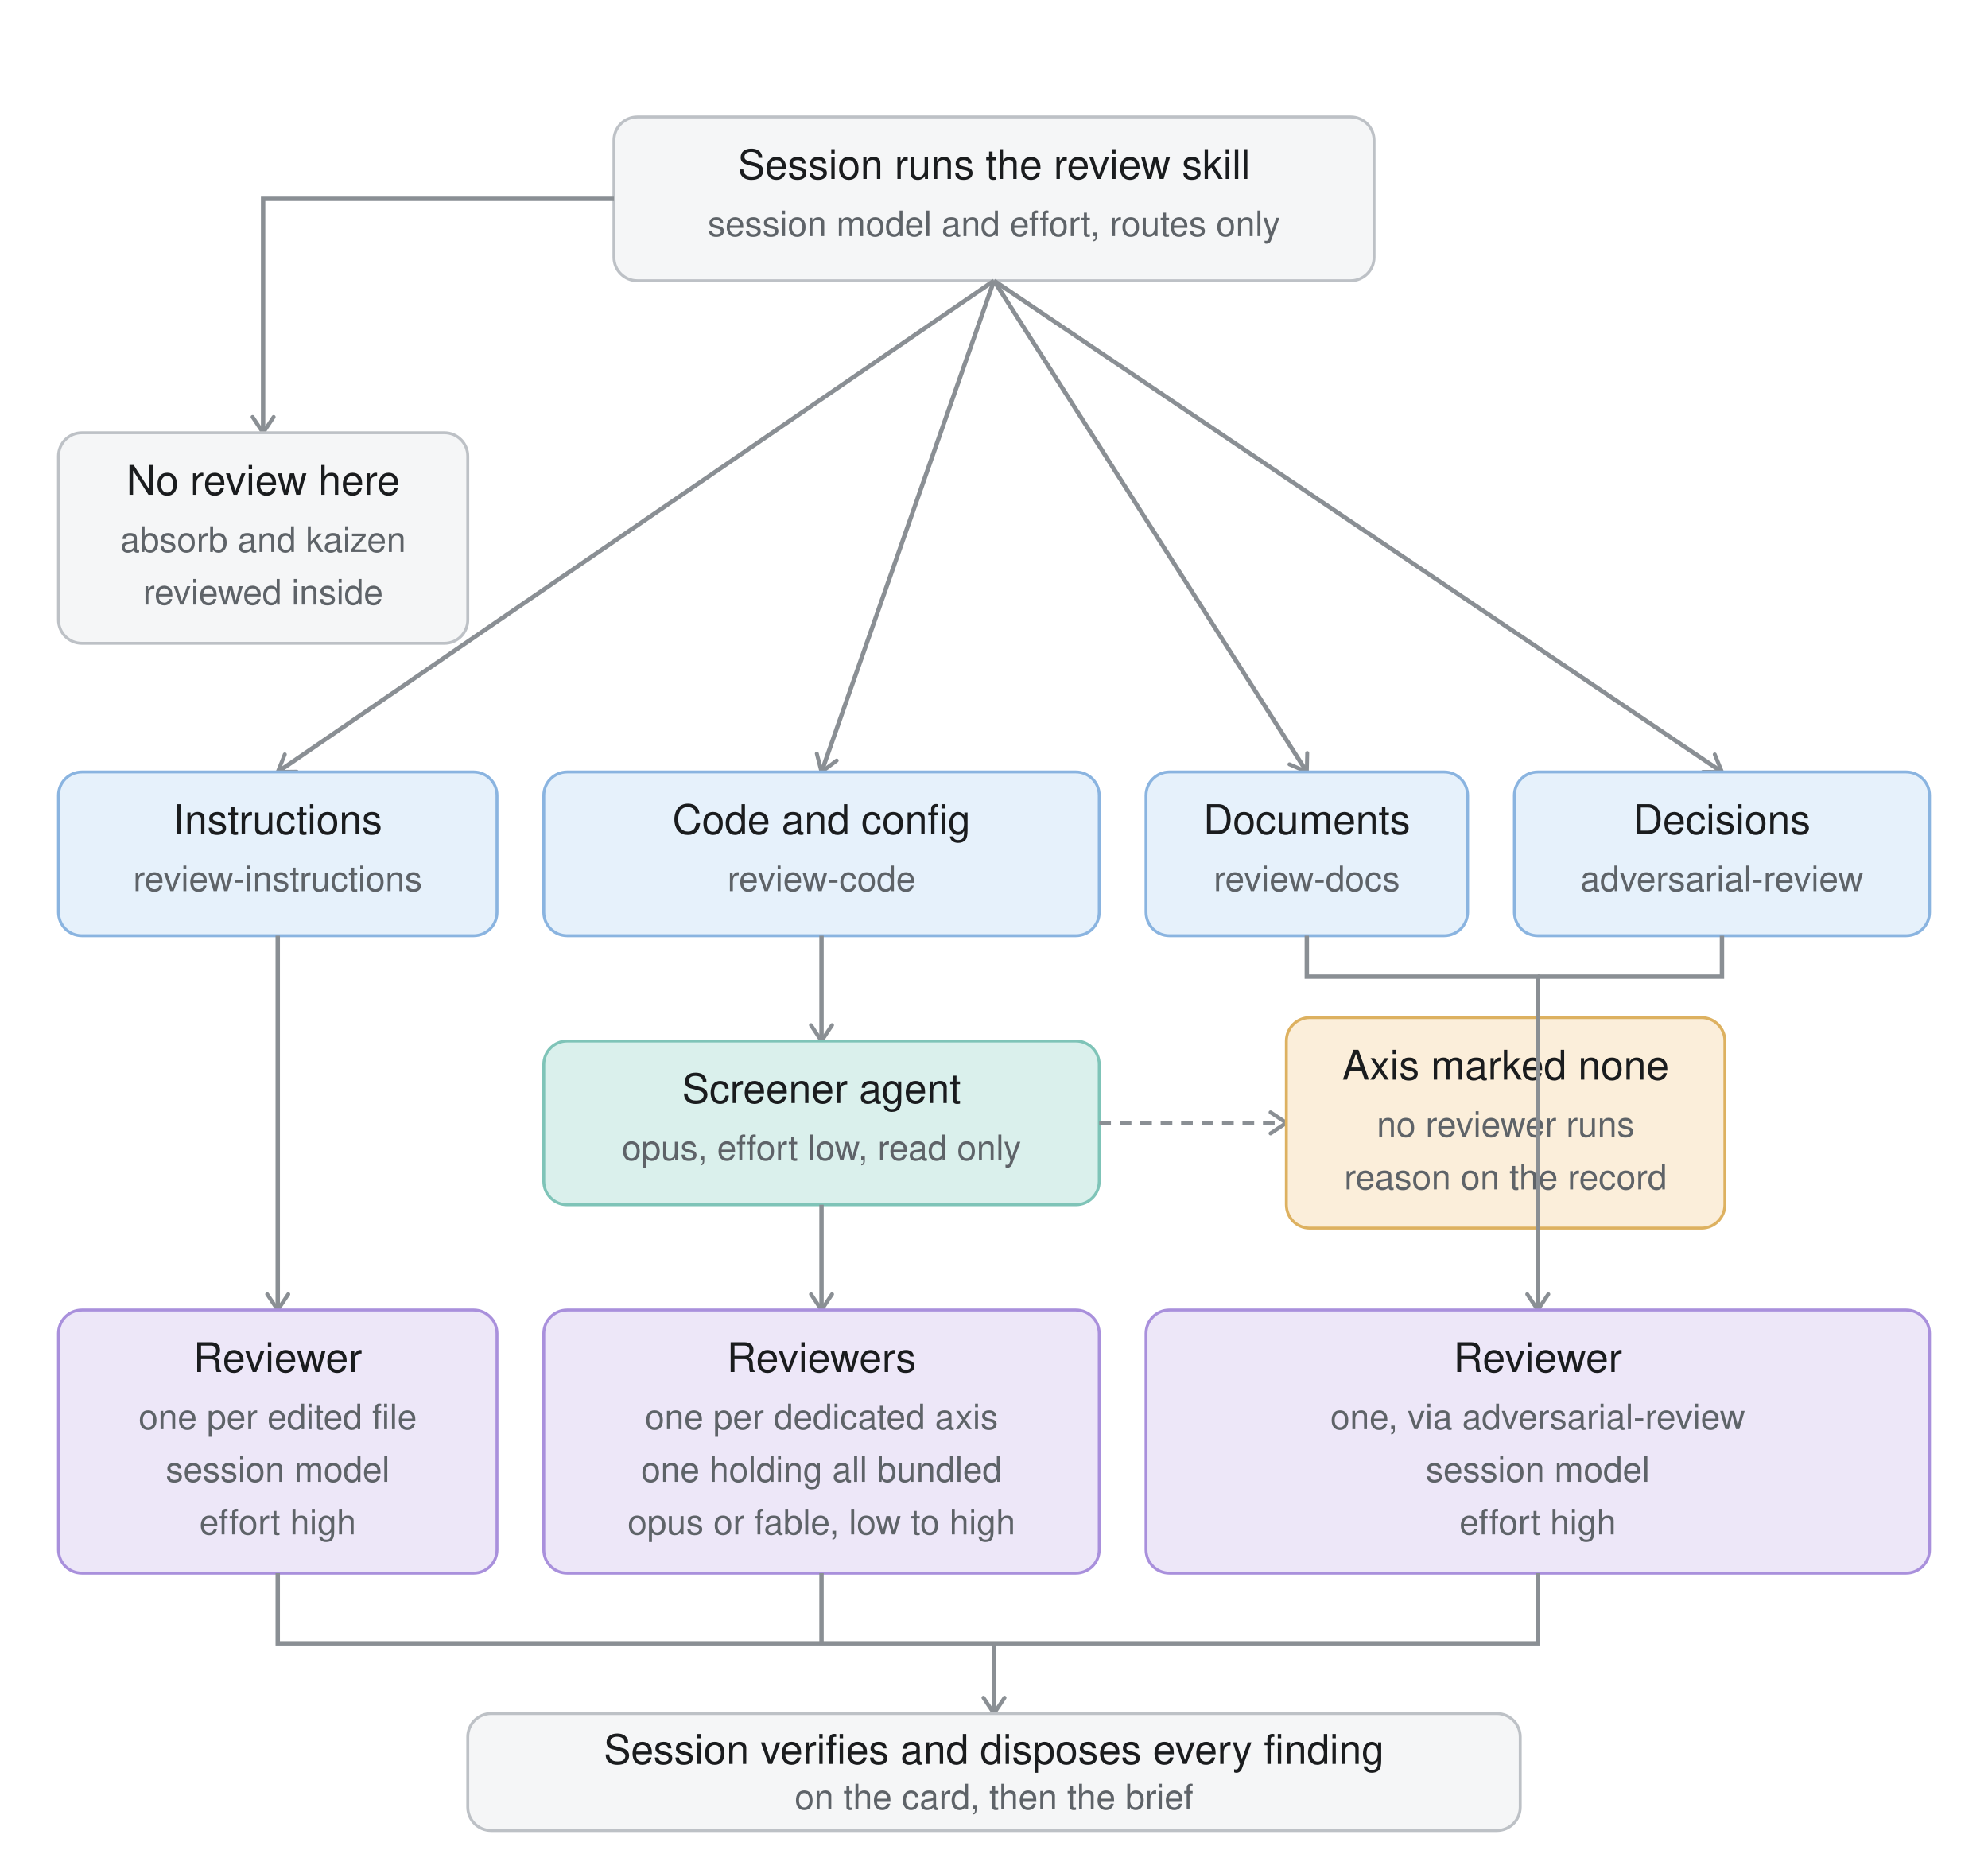
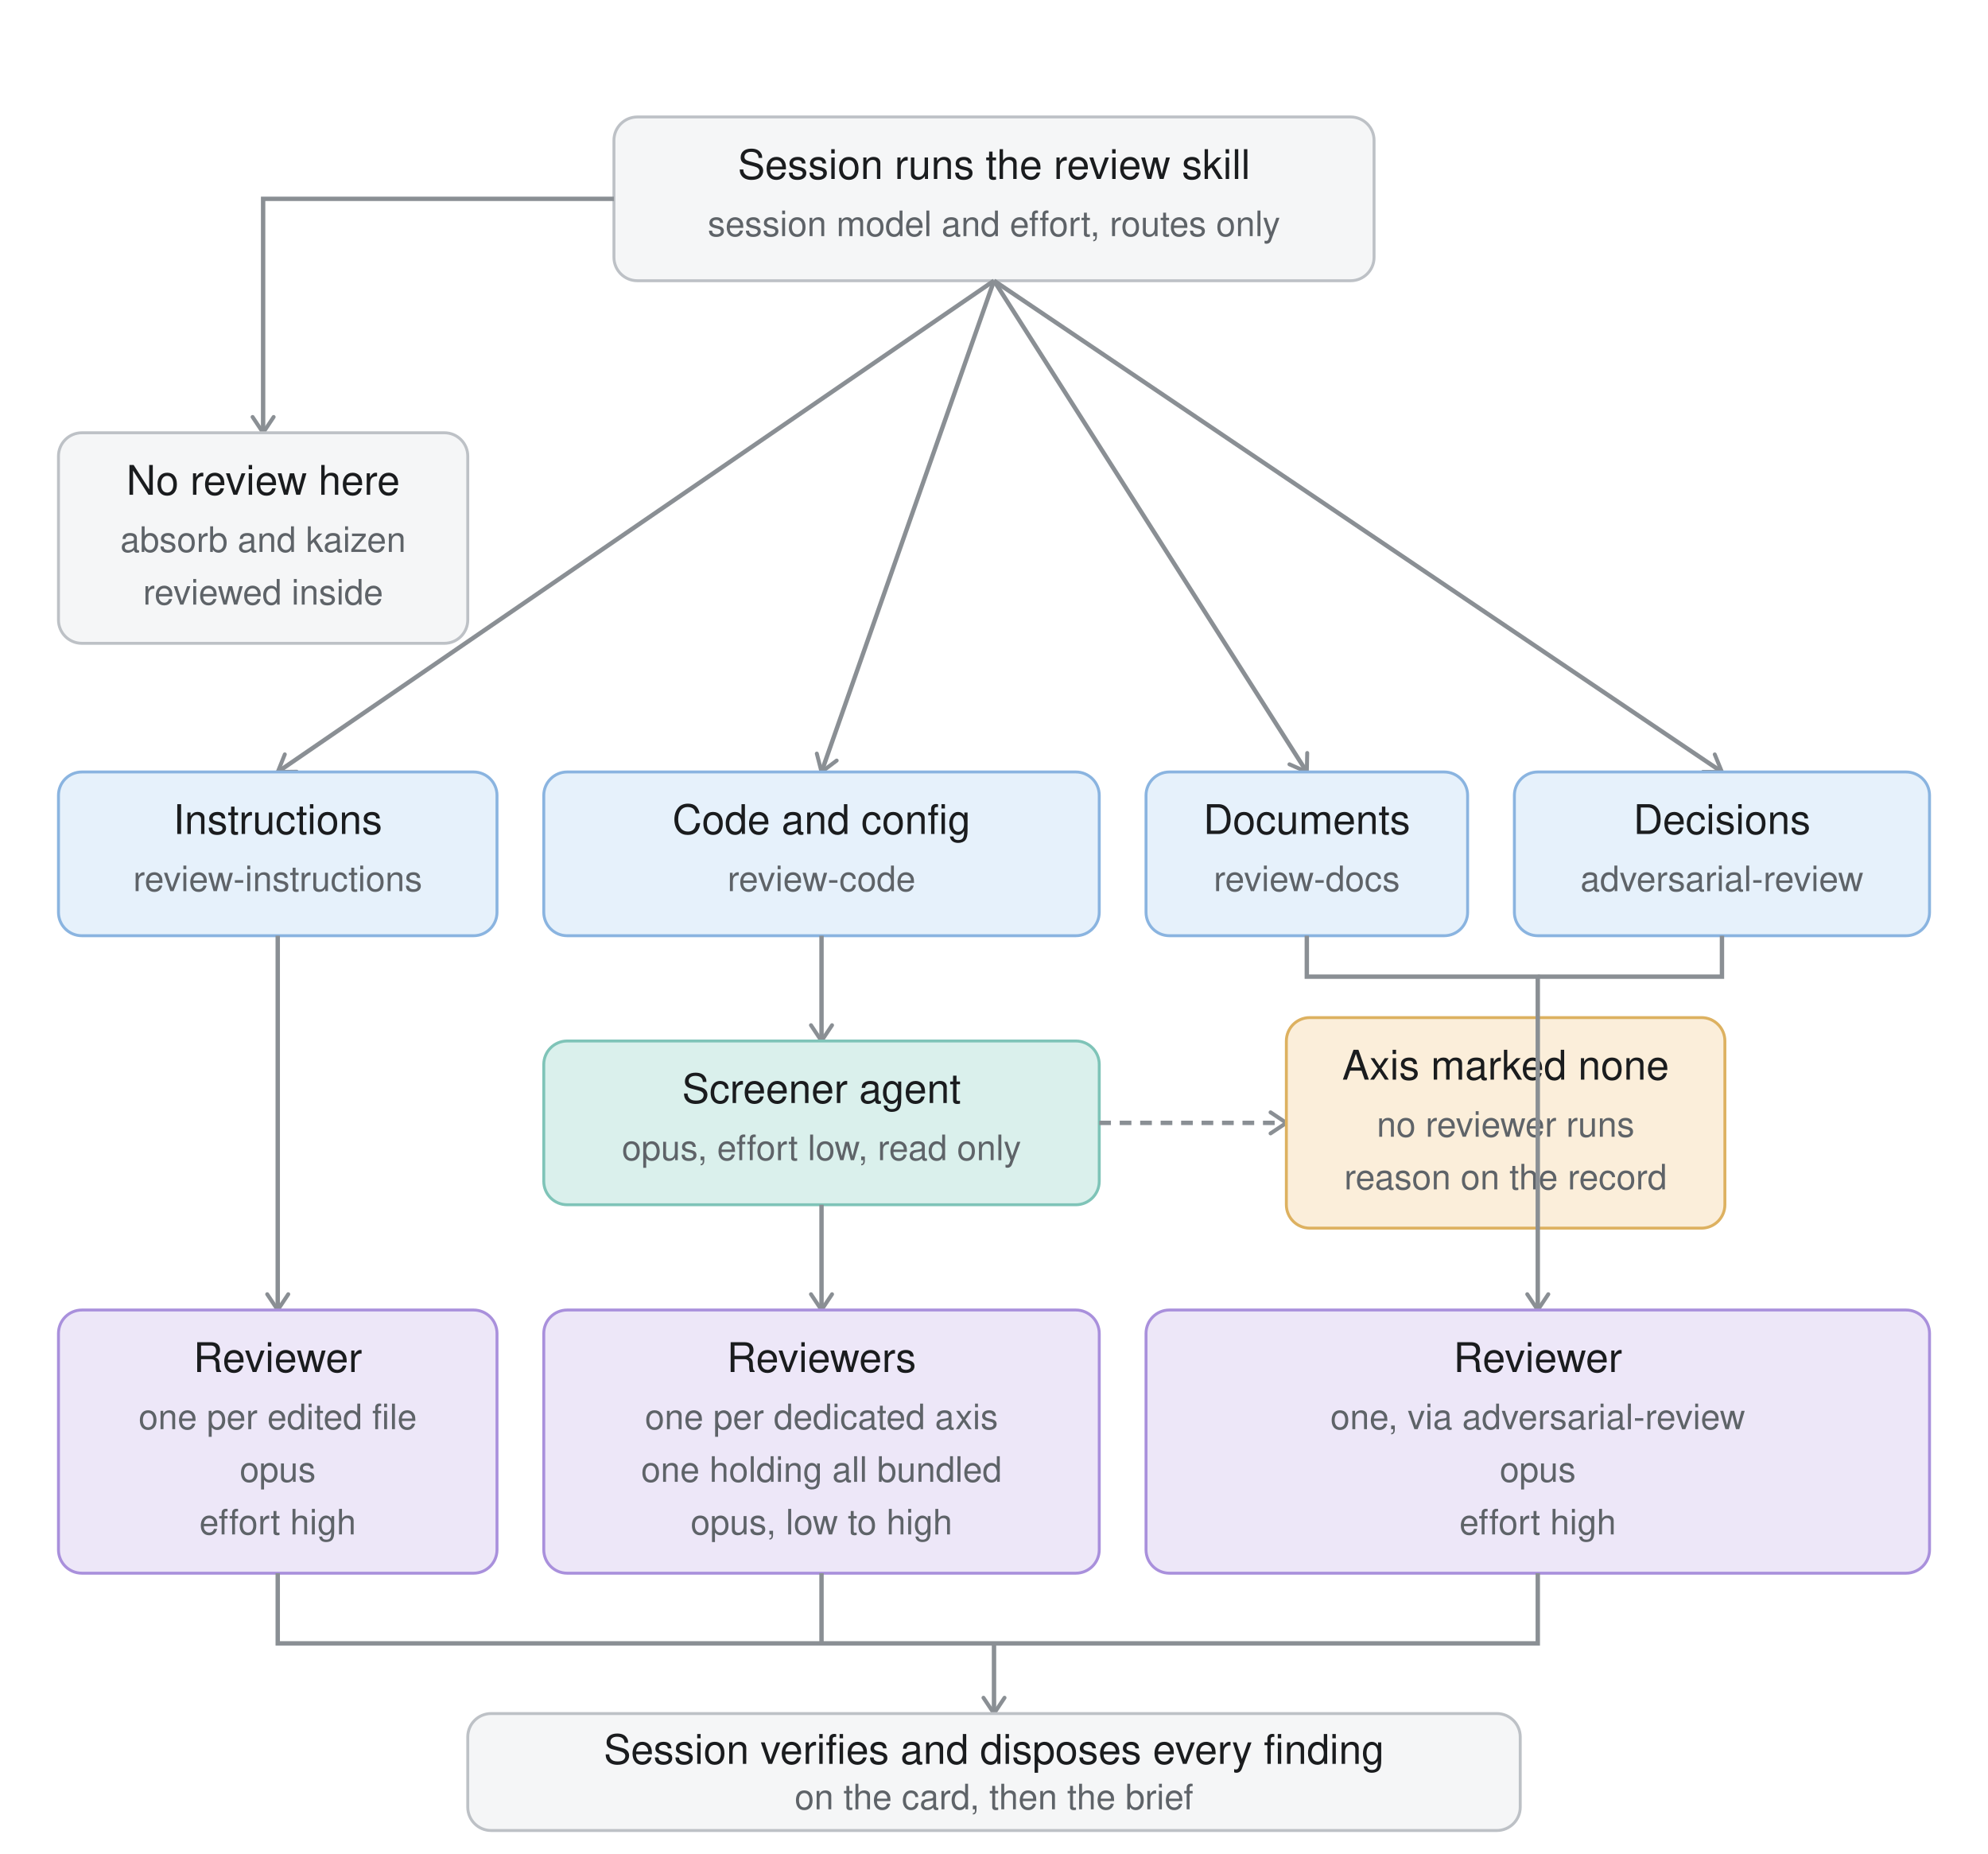
<svg xmlns="http://www.w3.org/2000/svg" width="680" height="634" viewBox="0 0 680 634" role="img" font-family="-apple-system, BlinkMacSystemFont, 'Segoe UI', Helvetica, Arial, sans-serif">
  <style>
  .box { fill: #F5F6F7; stroke: #BDC1C6; stroke-width: 1; }
  .teal { fill: #DAF0EC; stroke: #7FC4B8; stroke-width: 1; }
  .amber { fill: #FBEEDA; stroke: #DDB160; stroke-width: 1; }
  .blue { fill: #E6F1FB; stroke: #8AB4E0; stroke-width: 1; }
  .purple { fill: #EDE7F8; stroke: #A990DC; stroke-width: 1; }
  .th { font-size: 14px; font-weight: 500; fill: #1A1C1E; }
  .ts { font-size: 12px; font-weight: 400; fill: #5E6368; }
  .arr { stroke: #8A8F94; stroke-width: 1.5; fill: none; }
</style>
  <defs>
    <marker id="arrow" viewBox="0 0 10 10" refX="8" refY="5" markerWidth="6" markerHeight="6" orient="auto-start-reverse">
      <path d="M2 1L8 5L2 9" fill="none" stroke="#8A8F94" stroke-width="1.5" stroke-linecap="round" stroke-linejoin="round" />
    </marker>
  </defs>
  <rect class="box" x="210" y="40" width="260" height="56" rx="8" />
  <text class="th" x="340" y="58" text-anchor="middle" dominant-baseline="central">Session runs the review skill</text>
  <text class="ts" x="340" y="78" text-anchor="middle" dominant-baseline="central">session model and effort, routes only</text>
  <path class="arr" d="M210 68 L90 68 L90 148" marker-end="url(#arrow)" />
  <rect class="box" x="20" y="148" width="140" height="72" rx="8" />
  <text class="th" x="90" y="166" text-anchor="middle" dominant-baseline="central">No review here</text>
  <text class="ts" x="90" y="186" text-anchor="middle" dominant-baseline="central">absorb and kaizen</text>
  <text class="ts" x="90" y="204" text-anchor="middle" dominant-baseline="central">reviewed inside</text>
  <line class="arr" x1="340" y1="96" x2="95" y2="264" marker-end="url(#arrow)" />
  <line class="arr" x1="340" y1="96" x2="281" y2="264" marker-end="url(#arrow)" />
  <line class="arr" x1="340" y1="96" x2="447" y2="264" marker-end="url(#arrow)" />
  <line class="arr" x1="340" y1="96" x2="589" y2="264" marker-end="url(#arrow)" />
  <rect class="blue" x="20" y="264" width="150" height="56" rx="8" />
  <text class="th" x="95" y="282" text-anchor="middle" dominant-baseline="central">Instructions</text>
  <text class="ts" x="95" y="302" text-anchor="middle" dominant-baseline="central">review-instructions</text>
  <rect class="blue" x="186" y="264" width="190" height="56" rx="8" />
  <text class="th" x="281" y="282" text-anchor="middle" dominant-baseline="central">Code and config</text>
  <text class="ts" x="281" y="302" text-anchor="middle" dominant-baseline="central">review-code</text>
  <rect class="blue" x="392" y="264" width="110" height="56" rx="8" />
  <text class="th" x="447" y="282" text-anchor="middle" dominant-baseline="central">Documents</text>
  <text class="ts" x="447" y="302" text-anchor="middle" dominant-baseline="central">review-docs</text>
  <rect class="blue" x="518" y="264" width="142" height="56" rx="8" />
  <text class="th" x="589" y="282" text-anchor="middle" dominant-baseline="central">Decisions</text>
  <text class="ts" x="589" y="302" text-anchor="middle" dominant-baseline="central">adversarial-review</text>
  <line class="arr" x1="281" y1="320" x2="281" y2="356" marker-end="url(#arrow)" />
  <rect class="teal" x="186" y="356" width="190" height="56" rx="8" />
  <text class="th" x="281" y="374" text-anchor="middle" dominant-baseline="central">Screener agent</text>
  <text class="ts" x="281" y="394" text-anchor="middle" dominant-baseline="central">opus, effort low, read only</text>
  <line class="arr" x1="376" y1="384" x2="440" y2="384" stroke-dasharray="4 3" marker-end="url(#arrow)" />
  <rect class="amber" x="440" y="348" width="150" height="72" rx="8" />
  <text class="th" x="515" y="366" text-anchor="middle" dominant-baseline="central">Axis marked none</text>
  <text class="ts" x="515" y="386" text-anchor="middle" dominant-baseline="central">no reviewer runs</text>
  <text class="ts" x="515" y="404" text-anchor="middle" dominant-baseline="central">reason on the record</text>
  <line class="arr" x1="95" y1="320" x2="95" y2="448" marker-end="url(#arrow)" />
  <line class="arr" x1="281" y1="412" x2="281" y2="448" marker-end="url(#arrow)" />
  <path class="arr" d="M447 320 L447 334 L526 334 L526 448" marker-end="url(#arrow)" />
  <path class="arr" d="M589 320 L589 334 L526 334" />
  <rect class="purple" x="20" y="448" width="150" height="90" rx="8" />
  <text class="th" x="95" y="466" text-anchor="middle" dominant-baseline="central">Reviewer</text>
  <text class="ts" x="95" y="486" text-anchor="middle" dominant-baseline="central">one per edited file</text>
-   <text class="ts" x="95" y="504" text-anchor="middle" dominant-baseline="central">session model</text>
+   <text class="ts" x="95" y="504" text-anchor="middle" dominant-baseline="central">opus</text>
  <text class="ts" x="95" y="522" text-anchor="middle" dominant-baseline="central">effort high</text>
  <rect class="purple" x="186" y="448" width="190" height="90" rx="8" />
  <text class="th" x="281" y="466" text-anchor="middle" dominant-baseline="central">Reviewers</text>
  <text class="ts" x="281" y="486" text-anchor="middle" dominant-baseline="central">one per dedicated axis</text>
  <text class="ts" x="281" y="504" text-anchor="middle" dominant-baseline="central">one holding all bundled</text>
-   <text class="ts" x="281" y="522" text-anchor="middle" dominant-baseline="central">opus or fable, low to high</text>
+   <text class="ts" x="281" y="522" text-anchor="middle" dominant-baseline="central">opus, low to high</text>
  <rect class="purple" x="392" y="448" width="268" height="90" rx="8" />
  <text class="th" x="526" y="466" text-anchor="middle" dominant-baseline="central">Reviewer</text>
  <text class="ts" x="526" y="486" text-anchor="middle" dominant-baseline="central">one, via adversarial-review</text>
-   <text class="ts" x="526" y="504" text-anchor="middle" dominant-baseline="central">session model</text>
+   <text class="ts" x="526" y="504" text-anchor="middle" dominant-baseline="central">opus</text>
  <text class="ts" x="526" y="522" text-anchor="middle" dominant-baseline="central">effort high</text>
  <path class="arr" d="M95 538 L95 562 L340 562" />
  <path class="arr" d="M281 538 L281 562" />
  <path class="arr" d="M526 538 L526 562 L340 562" />
  <line class="arr" x1="340" y1="562" x2="340" y2="586" marker-end="url(#arrow)" />
  <rect class="box" x="160" y="586" width="360" height="40" rx="8" />
  <text class="th" x="340" y="600" text-anchor="middle" dominant-baseline="central">Session verifies and disposes every finding</text>
  <text class="ts" x="340" y="616" text-anchor="middle" dominant-baseline="central">on the card, then the brief</text>
</svg>
